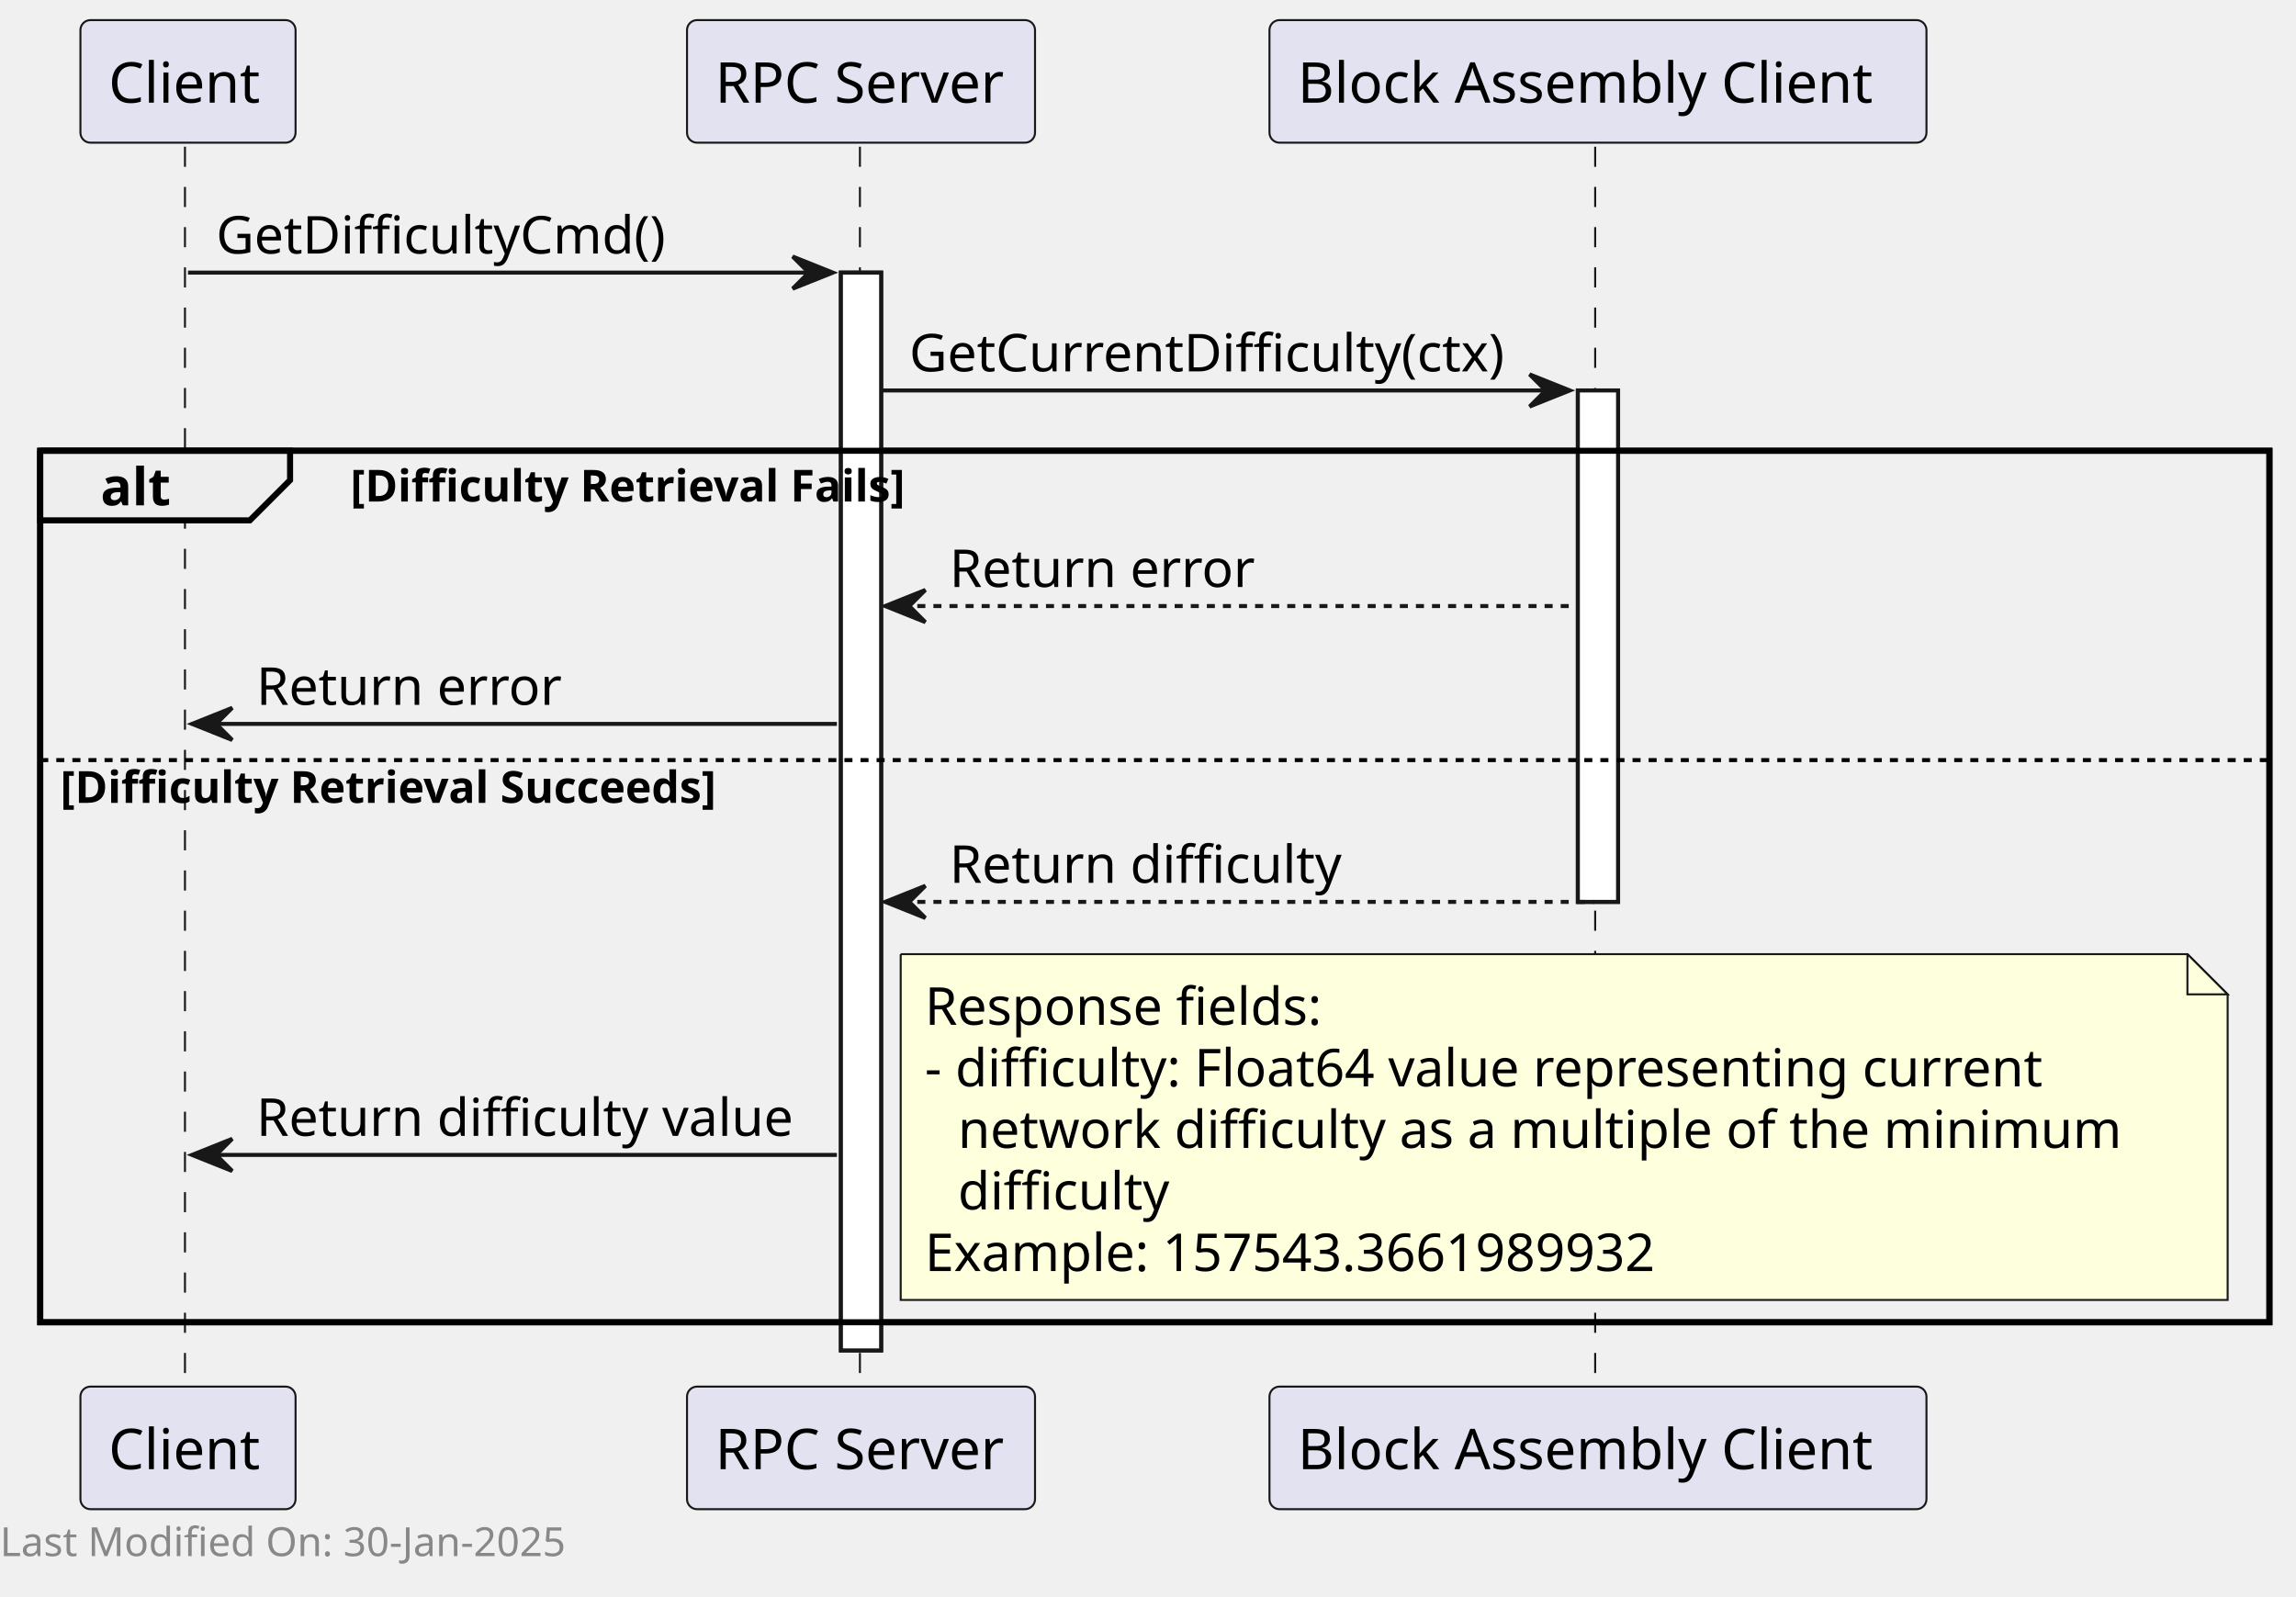
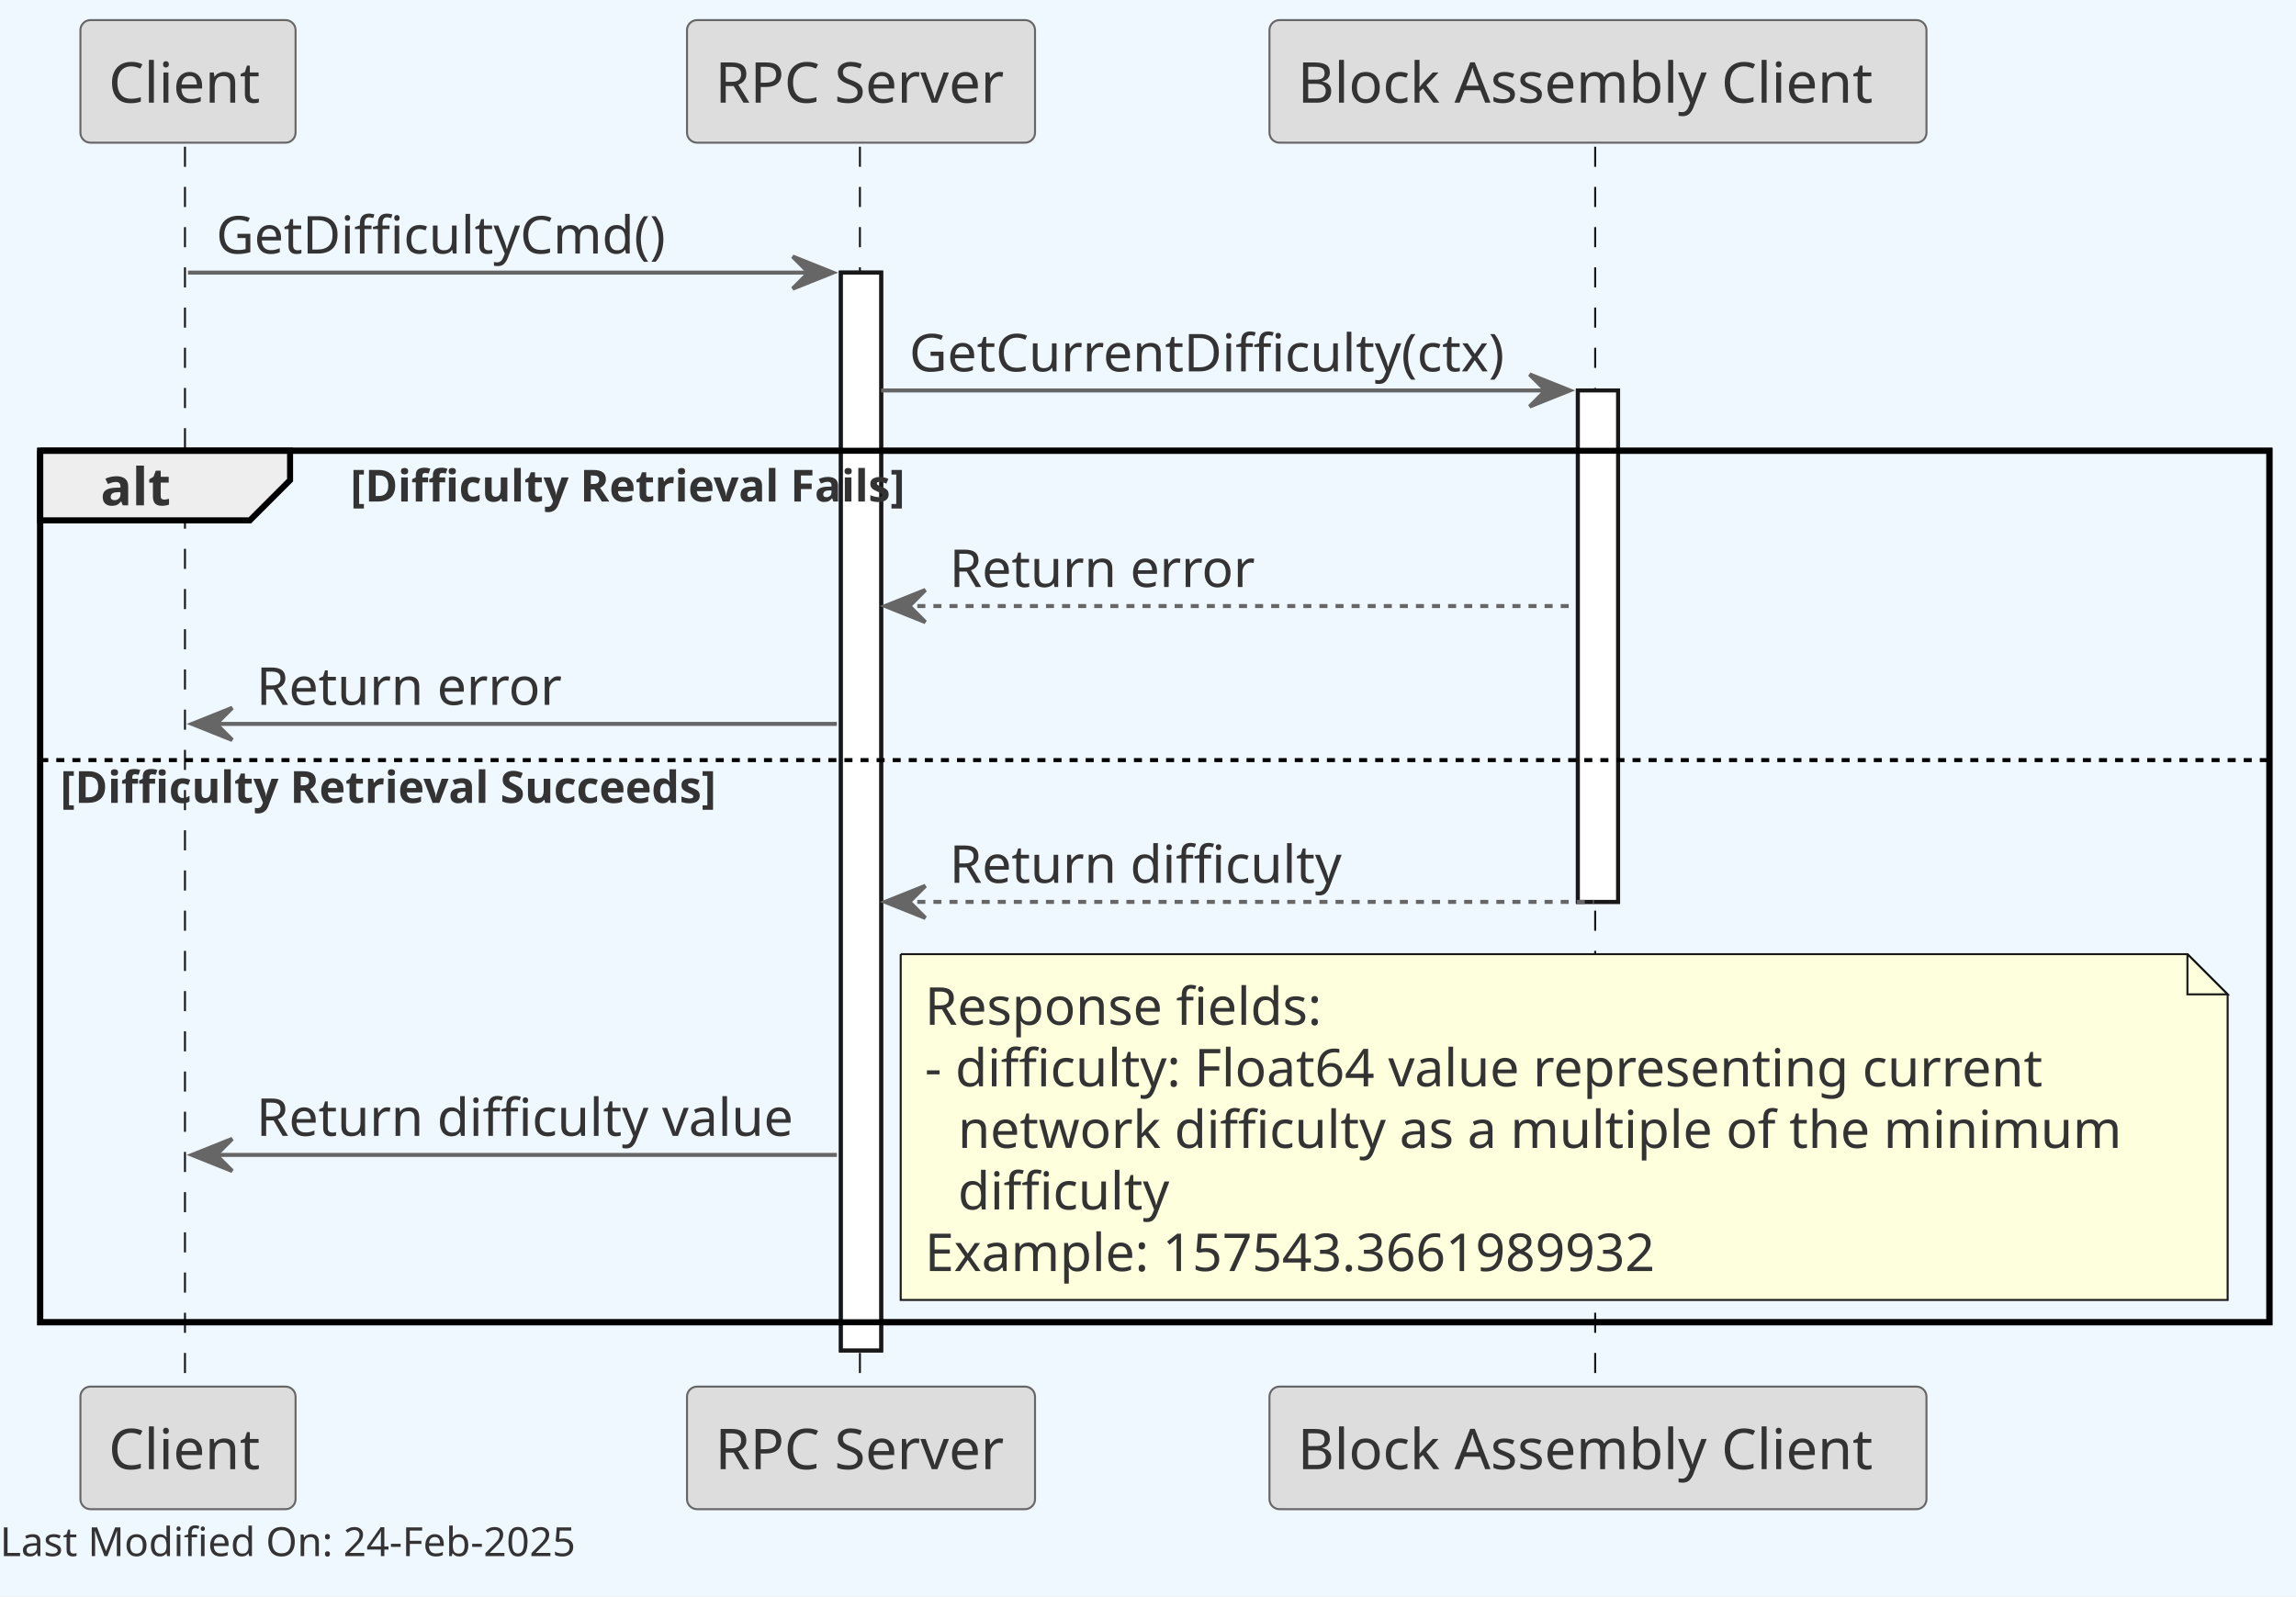
- <svg xmlns="http://www.w3.org/2000/svg" contentStyleType="text/css" height="397px" preserveAspectRatio="none" style="width:571px;height:397px;background:#FFFFFF;" version="1.1" viewBox="0 0 571 397" width="571px" zoomAndPan="magnify">
+ <svg xmlns="http://www.w3.org/2000/svg" contentStyleType="text/css" height="397px" preserveAspectRatio="none" style="width:571px;height:397px;background:#F0F8FF;" version="1.1" viewBox="0 0 571 397" width="571px" zoomAndPan="magnify">
  <defs />
  <g>
+     <rect fill="#F0F8FF" height="397" style="stroke:none;stroke-width:1.0;" width="571" x="0" y="0" />
    <rect fill="#FFFFFF" height="268.06" style="stroke:#181818;stroke-width:1.0;" width="10" x="209.131" y="67.799" />
    <rect fill="#FFFFFF" height="127.197" style="stroke:#181818;stroke-width:1.0;" width="10" x="392.405" y="97.109" />
    <rect fill="none" height="216.75" style="stroke:#000000;stroke-width:1.5;" width="554.389" x="10" y="112.109" />
    <line style="stroke:#181818;stroke-width:0.5;stroke-dasharray:5.0,5.0;" x1="46" x2="46" y1="36.488" y2="345.859" />
    <line style="stroke:#181818;stroke-width:0.5;stroke-dasharray:5.0,5.0;" x1="213.856" x2="213.856" y1="36.488" y2="345.859" />
    <line style="stroke:#181818;stroke-width:0.5;stroke-dasharray:5.0,5.0;" x1="396.709" x2="396.709" y1="36.488" y2="345.859" />
-     <rect fill="#E2E2F0" height="30.488" rx="2.5" ry="2.5" style="stroke:#181818;stroke-width:0.5;" width="53.505" x="20" y="5" />
-     <text fill="#000000" font-family="sans-serif" font-size="14" lengthAdjust="spacing" textLength="39.505" x="27" y="25.535">Client</text>
-     <rect fill="#E2E2F0" height="30.488" rx="2.5" ry="2.5" style="stroke:#181818;stroke-width:0.5;" width="53.505" x="20" y="344.859" />
-     <text fill="#000000" font-family="sans-serif" font-size="14" lengthAdjust="spacing" textLength="39.505" x="27" y="365.394">Client</text>
-     <rect fill="#E2E2F0" height="30.488" rx="2.5" ry="2.5" style="stroke:#181818;stroke-width:0.5;" width="86.55" x="170.856" y="5" />
-     <text fill="#000000" font-family="sans-serif" font-size="14" lengthAdjust="spacing" textLength="72.55" x="177.856" y="25.535">RPC Server</text>
-     <rect fill="#E2E2F0" height="30.488" rx="2.5" ry="2.5" style="stroke:#181818;stroke-width:0.5;" width="86.55" x="170.856" y="344.859" />
-     <text fill="#000000" font-family="sans-serif" font-size="14" lengthAdjust="spacing" textLength="72.55" x="177.856" y="365.394">RPC Server</text>
-     <rect fill="#E2E2F0" height="30.488" rx="2.5" ry="2.5" style="stroke:#181818;stroke-width:0.5;" width="163.393" x="315.709" y="5" />
-     <text fill="#000000" font-family="sans-serif" font-size="14" lengthAdjust="spacing" textLength="149.393" x="322.709" y="25.535">Block Assembly Client</text>
-     <rect fill="#E2E2F0" height="30.488" rx="2.5" ry="2.5" style="stroke:#181818;stroke-width:0.5;" width="163.393" x="315.709" y="344.859" />
-     <text fill="#000000" font-family="sans-serif" font-size="14" lengthAdjust="spacing" textLength="149.393" x="322.709" y="365.394">Block Assembly Client</text>
+     <rect fill="#DDDDDD" height="30.488" rx="2.5" ry="2.5" style="stroke:#666666;stroke-width:0.5;" width="53.505" x="20" y="5" />
+     <text fill="#333333" font-family="sans-serif" font-size="14" lengthAdjust="spacing" textLength="39.505" x="27" y="25.535">Client</text>
+     <rect fill="#DDDDDD" height="30.488" rx="2.5" ry="2.5" style="stroke:#666666;stroke-width:0.5;" width="53.505" x="20" y="344.859" />
+     <text fill="#333333" font-family="sans-serif" font-size="14" lengthAdjust="spacing" textLength="39.505" x="27" y="365.394">Client</text>
+     <rect fill="#DDDDDD" height="30.488" rx="2.5" ry="2.5" style="stroke:#666666;stroke-width:0.5;" width="86.55" x="170.856" y="5" />
+     <text fill="#333333" font-family="sans-serif" font-size="14" lengthAdjust="spacing" textLength="72.55" x="177.856" y="25.535">RPC Server</text>
+     <rect fill="#DDDDDD" height="30.488" rx="2.5" ry="2.5" style="stroke:#666666;stroke-width:0.5;" width="86.55" x="170.856" y="344.859" />
+     <text fill="#333333" font-family="sans-serif" font-size="14" lengthAdjust="spacing" textLength="72.55" x="177.856" y="365.394">RPC Server</text>
+     <rect fill="#DDDDDD" height="30.488" rx="2.5" ry="2.5" style="stroke:#666666;stroke-width:0.5;" width="163.393" x="315.709" y="5" />
+     <text fill="#333333" font-family="sans-serif" font-size="14" lengthAdjust="spacing" textLength="149.393" x="322.709" y="25.535">Block Assembly Client</text>
+     <rect fill="#DDDDDD" height="30.488" rx="2.5" ry="2.5" style="stroke:#666666;stroke-width:0.5;" width="163.393" x="315.709" y="344.859" />
+     <text fill="#333333" font-family="sans-serif" font-size="14" lengthAdjust="spacing" textLength="149.393" x="322.709" y="365.394">Block Assembly Client</text>
    <rect fill="#FFFFFF" height="268.06" style="stroke:#181818;stroke-width:1.0;" width="10" x="209.131" y="67.799" />
    <rect fill="#FFFFFF" height="127.197" style="stroke:#181818;stroke-width:1.0;" width="10" x="392.405" y="97.109" />
-     <polygon fill="#181818" points="197.131,63.799,207.131,67.799,197.131,71.799,201.131,67.799" style="stroke:#181818;stroke-width:1.0;" />
-     <line style="stroke:#181818;stroke-width:1.0;" x1="46.752" x2="203.131" y1="67.799" y2="67.799" />
-     <text fill="#000000" font-family="sans-serif" font-size="13" lengthAdjust="spacing" textLength="116.219" x="53.752" y="63.057">GetDifficultyCmd()</text>
-     <polygon fill="#181818" points="380.405,93.109,390.405,97.109,380.405,101.109,384.405,97.109" style="stroke:#181818;stroke-width:1.0;" />
-     <line style="stroke:#181818;stroke-width:1.0;" x1="219.131" x2="386.405" y1="97.109" y2="97.109" />
-     <text fill="#000000" font-family="sans-serif" font-size="13" lengthAdjust="spacing" textLength="154.273" x="226.131" y="92.367">GetCurrentDifficulty(ctx)</text>
+     <polygon fill="#666666" points="197.131,63.799,207.131,67.799,197.131,71.799,201.131,67.799" style="stroke:#666666;stroke-width:1.0;" />
+     <line style="stroke:#666666;stroke-width:1.0;" x1="46.752" x2="203.131" y1="67.799" y2="67.799" />
+     <text fill="#333333" font-family="sans-serif" font-size="13" lengthAdjust="spacing" textLength="116.219" x="53.752" y="63.057">GetDifficultyCmd()</text>
+     <polygon fill="#666666" points="380.405,93.109,390.405,97.109,380.405,101.109,384.405,97.109" style="stroke:#666666;stroke-width:1.0;" />
+     <line style="stroke:#666666;stroke-width:1.0;" x1="219.131" x2="386.405" y1="97.109" y2="97.109" />
+     <text fill="#333333" font-family="sans-serif" font-size="13" lengthAdjust="spacing" textLength="154.273" x="226.131" y="92.367">GetCurrentDifficulty(ctx)</text>
    <path d="M10,112.109 L72.139,112.109 L72.139,119.42 L62.139,129.42 L10,129.42 L10,112.109 " fill="#EEEEEE" style="stroke:#000000;stroke-width:1.5;" />
    <rect fill="none" height="216.75" style="stroke:#000000;stroke-width:1.5;" width="554.389" x="10" y="112.109" />
-     <text fill="#000000" font-family="sans-serif" font-size="13" font-weight="bold" lengthAdjust="spacing" textLength="17.139" x="25" y="125.678">alt</text>
-     <text fill="#000000" font-family="sans-serif" font-size="11" font-weight="bold" lengthAdjust="spacing" textLength="144.171" x="87.139" y="124.744">[Difficulty Retrieval Fails]</text>
-     <polygon fill="#181818" points="230.131,146.731,220.131,150.731,230.131,154.731,226.131,150.731" style="stroke:#181818;stroke-width:1.0;" />
-     <line style="stroke:#181818;stroke-width:1.0;stroke-dasharray:2.0,2.0;" x1="224.131" x2="391.405" y1="150.731" y2="150.731" />
-     <text fill="#000000" font-family="sans-serif" font-size="13" lengthAdjust="spacing" textLength="77.08" x="236.131" y="145.988">Return error</text>
-     <polygon fill="#181818" points="57.752,176.041,47.752,180.041,57.752,184.041,53.752,180.041" style="stroke:#181818;stroke-width:1.0;" />
-     <line style="stroke:#181818;stroke-width:1.0;" x1="51.752" x2="208.131" y1="180.041" y2="180.041" />
-     <text fill="#000000" font-family="sans-serif" font-size="13" lengthAdjust="spacing" textLength="77.08" x="63.752" y="175.299">Return error</text>
+     <text fill="#333333" font-family="sans-serif" font-size="13" font-weight="bold" lengthAdjust="spacing" textLength="17.139" x="25" y="125.678">alt</text>
+     <text fill="#333333" font-family="sans-serif" font-size="11" font-weight="bold" lengthAdjust="spacing" textLength="144.171" x="87.139" y="124.744">[Difficulty Retrieval Fails]</text>
+     <polygon fill="#666666" points="230.131,146.731,220.131,150.731,230.131,154.731,226.131,150.731" style="stroke:#666666;stroke-width:1.0;" />
+     <line style="stroke:#666666;stroke-width:1.0;stroke-dasharray:2.0,2.0;" x1="224.131" x2="391.405" y1="150.731" y2="150.731" />
+     <text fill="#333333" font-family="sans-serif" font-size="13" lengthAdjust="spacing" textLength="77.08" x="236.131" y="145.988">Return error</text>
+     <polygon fill="#666666" points="57.752,176.041,47.752,180.041,57.752,184.041,53.752,180.041" style="stroke:#666666;stroke-width:1.0;" />
+     <line style="stroke:#666666;stroke-width:1.0;" x1="51.752" x2="208.131" y1="180.041" y2="180.041" />
+     <text fill="#333333" font-family="sans-serif" font-size="13" lengthAdjust="spacing" textLength="77.08" x="63.752" y="175.299">Return error</text>
    <line style="stroke:#000000;stroke-width:1.0;stroke-dasharray:2.0,2.0;" x1="10" x2="564.389" y1="189.041" y2="189.041" />
-     <text fill="#000000" font-family="sans-serif" font-size="11" font-weight="bold" lengthAdjust="spacing" textLength="169.63" x="15" y="199.676">[Difficulty Retrieval Succeeds]</text>
-     <polygon fill="#181818" points="230.131,220.307,220.131,224.307,230.131,228.307,226.131,224.307" style="stroke:#181818;stroke-width:1.0;" />
-     <line style="stroke:#181818;stroke-width:1.0;stroke-dasharray:2.0,2.0;" x1="224.131" x2="396.405" y1="224.307" y2="224.307" />
-     <text fill="#000000" font-family="sans-serif" font-size="13" lengthAdjust="spacing" textLength="101.29" x="236.131" y="219.565">Return difficulty</text>
-     <polygon fill="#181818" points="57.752,283.238,47.752,287.238,57.752,291.238,53.752,287.238" style="stroke:#181818;stroke-width:1.0;" />
-     <line style="stroke:#181818;stroke-width:1.0;" x1="51.752" x2="208.131" y1="287.238" y2="287.238" />
-     <text fill="#000000" font-family="sans-serif" font-size="13" lengthAdjust="spacing" textLength="138.379" x="63.752" y="282.496">Return difficulty value</text>
+     <text fill="#333333" font-family="sans-serif" font-size="11" font-weight="bold" lengthAdjust="spacing" textLength="169.63" x="15" y="199.676">[Difficulty Retrieval Succeeds]</text>
+     <polygon fill="#666666" points="230.131,220.307,220.131,224.307,230.131,228.307,226.131,224.307" style="stroke:#666666;stroke-width:1.0;" />
+     <line style="stroke:#666666;stroke-width:1.0;stroke-dasharray:2.0,2.0;" x1="224.131" x2="396.405" y1="224.307" y2="224.307" />
+     <text fill="#333333" font-family="sans-serif" font-size="13" lengthAdjust="spacing" textLength="101.29" x="236.131" y="219.565">Return difficulty</text>
+     <polygon fill="#666666" points="57.752,283.238,47.752,287.238,57.752,291.238,53.752,287.238" style="stroke:#666666;stroke-width:1.0;" />
+     <line style="stroke:#666666;stroke-width:1.0;" x1="51.752" x2="208.131" y1="287.238" y2="287.238" />
+     <text fill="#333333" font-family="sans-serif" font-size="13" lengthAdjust="spacing" textLength="138.379" x="63.752" y="282.496">Return difficulty value</text>
    <path d="M224,237.307 L224,323.307 L554,323.307 L554,247.307 L544,237.307 L224,237.307 " fill="#FEFFDD" style="stroke:#181818;stroke-width:0.5;" />
    <path d="M544,237.307 L544,247.307 L554,247.307 L544,237.307 " fill="#FEFFDD" style="stroke:#181818;stroke-width:0.5;" />
-     <text fill="#000000" font-family="sans-serif" font-size="13" lengthAdjust="spacing" textLength="102.769" x="230" y="254.875">Response fields:</text>
-     <text fill="#000000" font-family="sans-serif" font-size="13" lengthAdjust="spacing" textLength="293.344" x="230" y="270.185">- difficulty: Float64 value representing current</text>
-     <text fill="#000000" font-family="sans-serif" font-size="13" lengthAdjust="spacing" textLength="301.031" x="238.227" y="285.496">network difficulty as a multiple of the minimum</text>
-     <text fill="#000000" font-family="sans-serif" font-size="13" lengthAdjust="spacing" textLength="55.396" x="238.227" y="300.807">difficulty</text>
-     <text fill="#000000" font-family="sans-serif" font-size="13" lengthAdjust="spacing" textLength="197.38" x="230" y="316.117">Example: 157543.3661989932</text>
-     <text fill="#888888" font-family="sans-serif" font-size="10" lengthAdjust="spacing" textLength="153.047" x="0" y="387.016">Last Modified On: 30-Jan-2025</text>
+     <text fill="#333333" font-family="sans-serif" font-size="13" lengthAdjust="spacing" textLength="102.769" x="230" y="254.875">Response fields:</text>
+     <text fill="#333333" font-family="sans-serif" font-size="13" lengthAdjust="spacing" textLength="293.344" x="230" y="270.185">- difficulty: Float64 value representing current</text>
+     <text fill="#333333" font-family="sans-serif" font-size="13" lengthAdjust="spacing" textLength="301.031" x="238.227" y="285.496">network difficulty as a multiple of the minimum</text>
+     <text fill="#333333" font-family="sans-serif" font-size="13" lengthAdjust="spacing" textLength="55.396" x="238.227" y="300.807">difficulty</text>
+     <text fill="#333333" font-family="sans-serif" font-size="13" lengthAdjust="spacing" textLength="197.38" x="230" y="316.117">Example: 157543.3661989932</text>
+     <text fill="#333333" font-family="sans-serif" font-size="10" lengthAdjust="spacing" textLength="155.435" x="0" y="387.016">Last Modified On: 24-Feb-2025</text>
  </g>
</svg>
